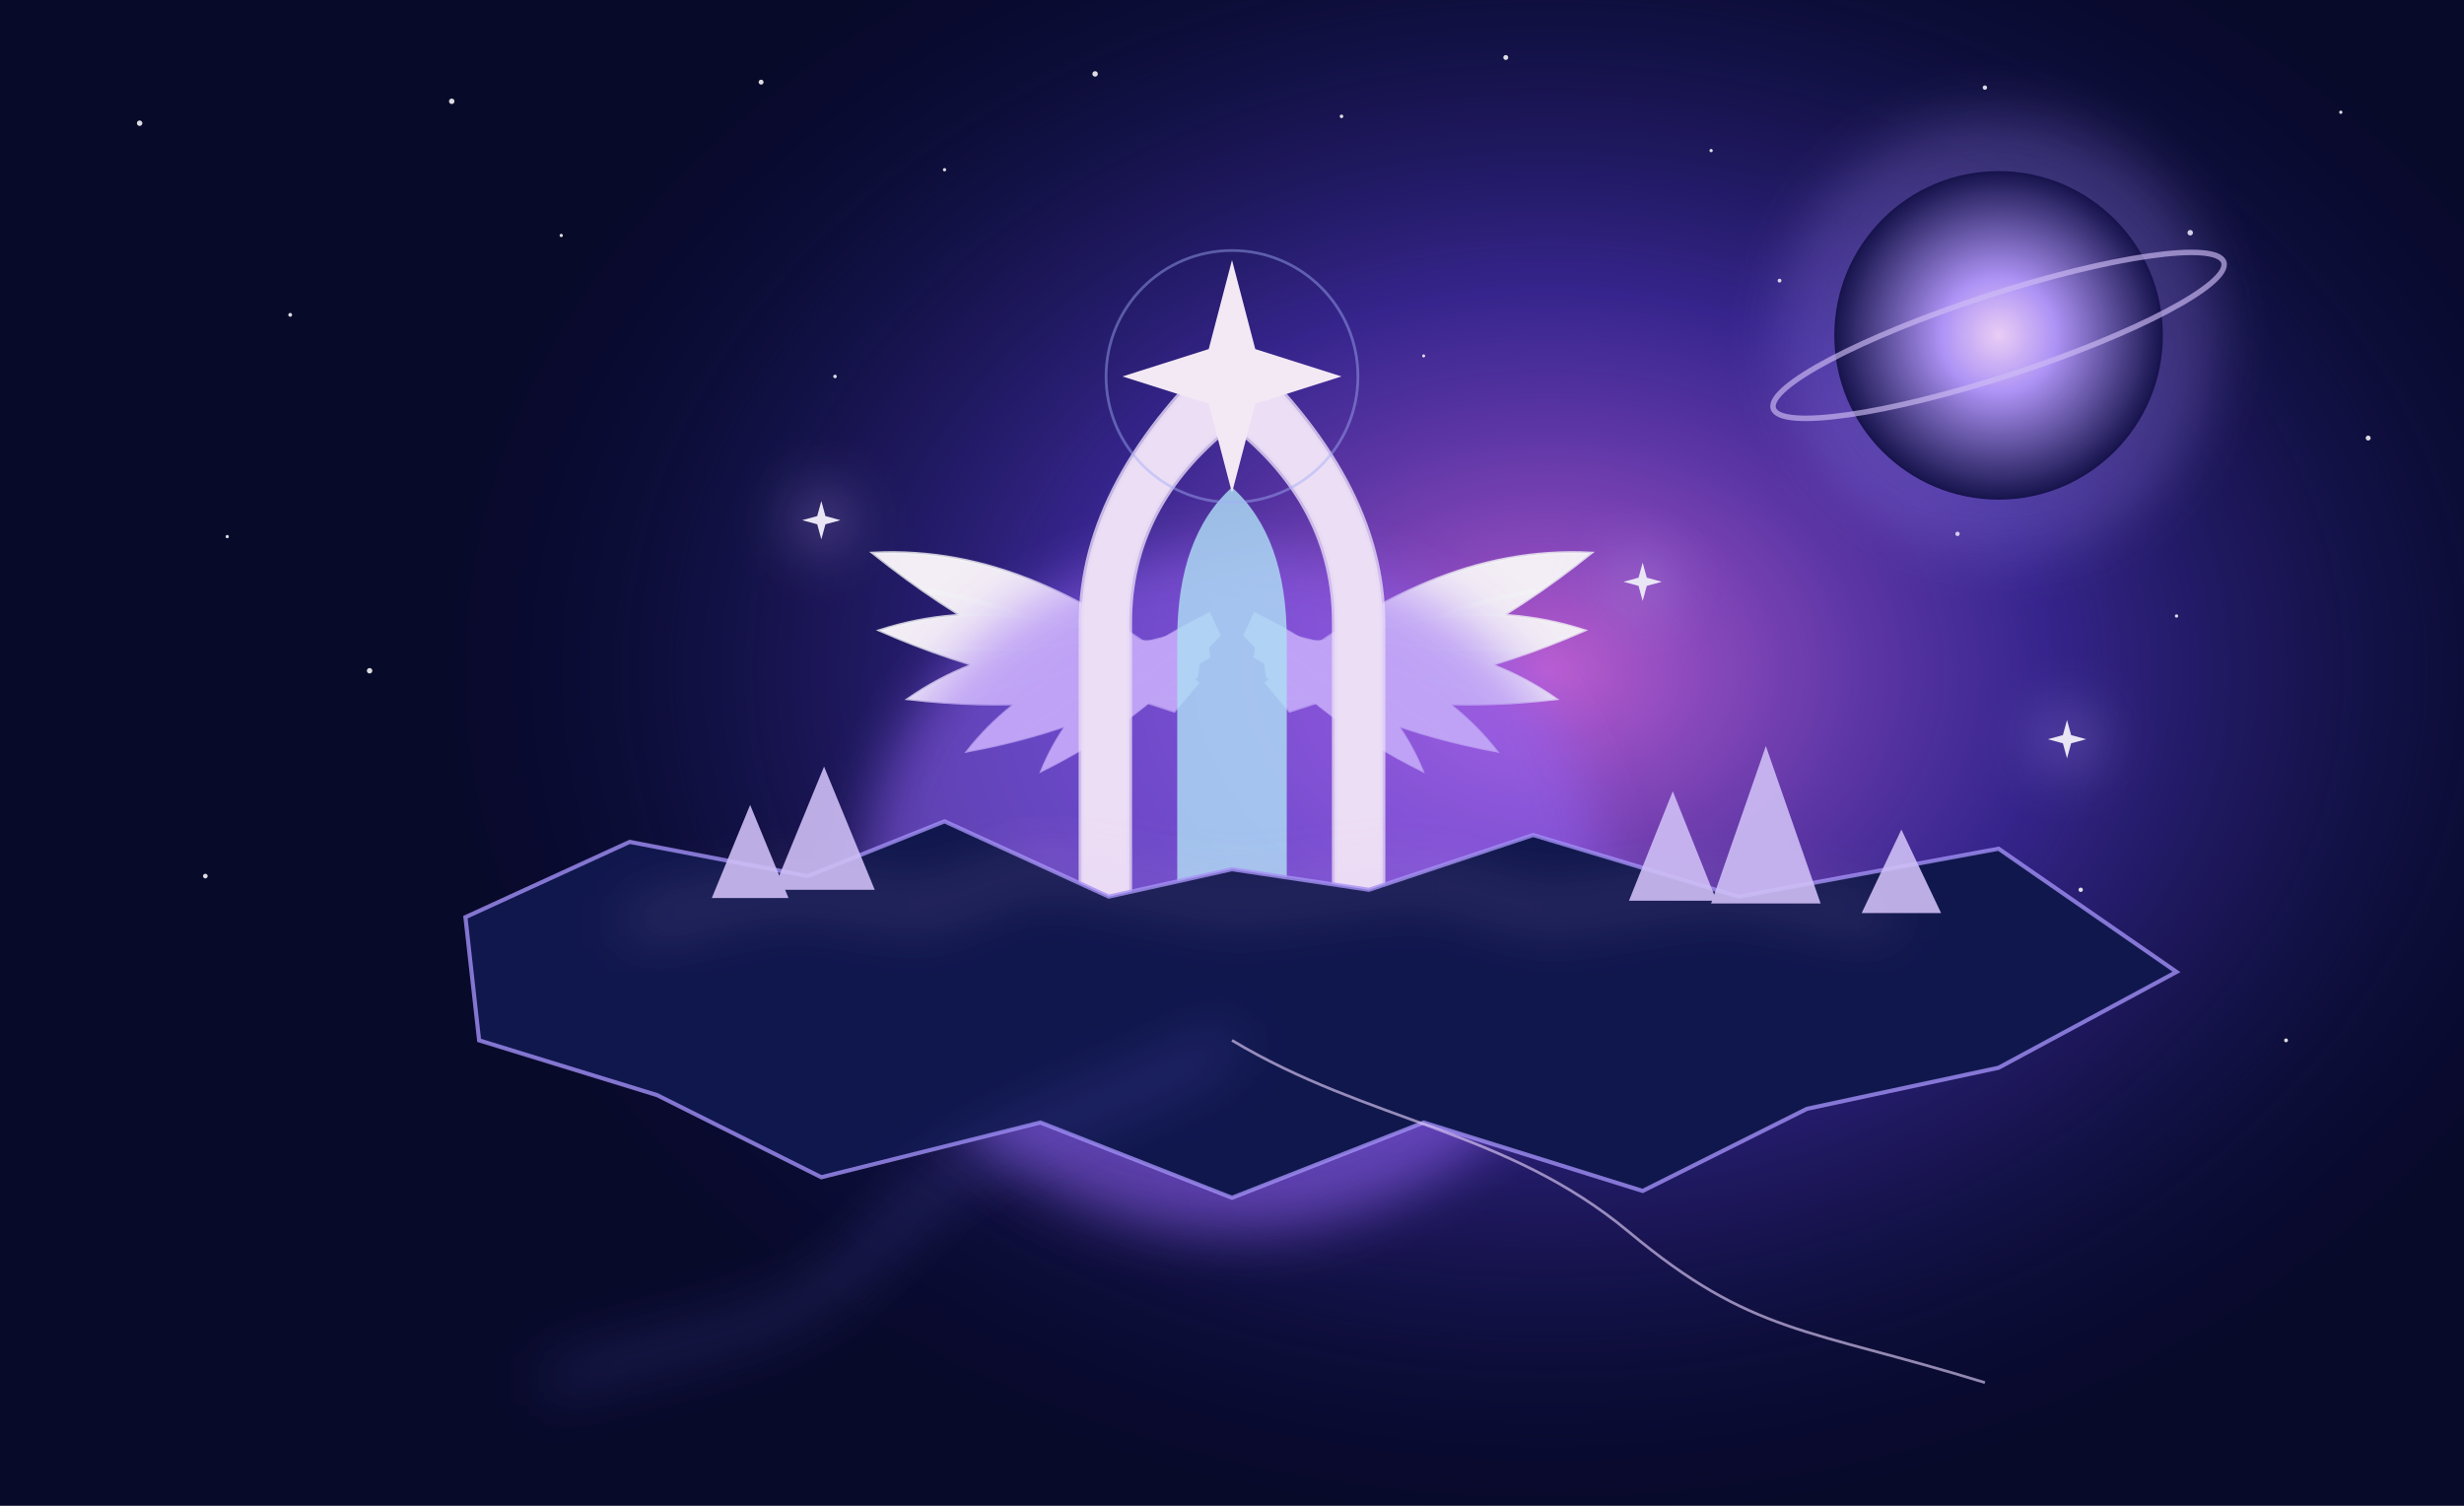
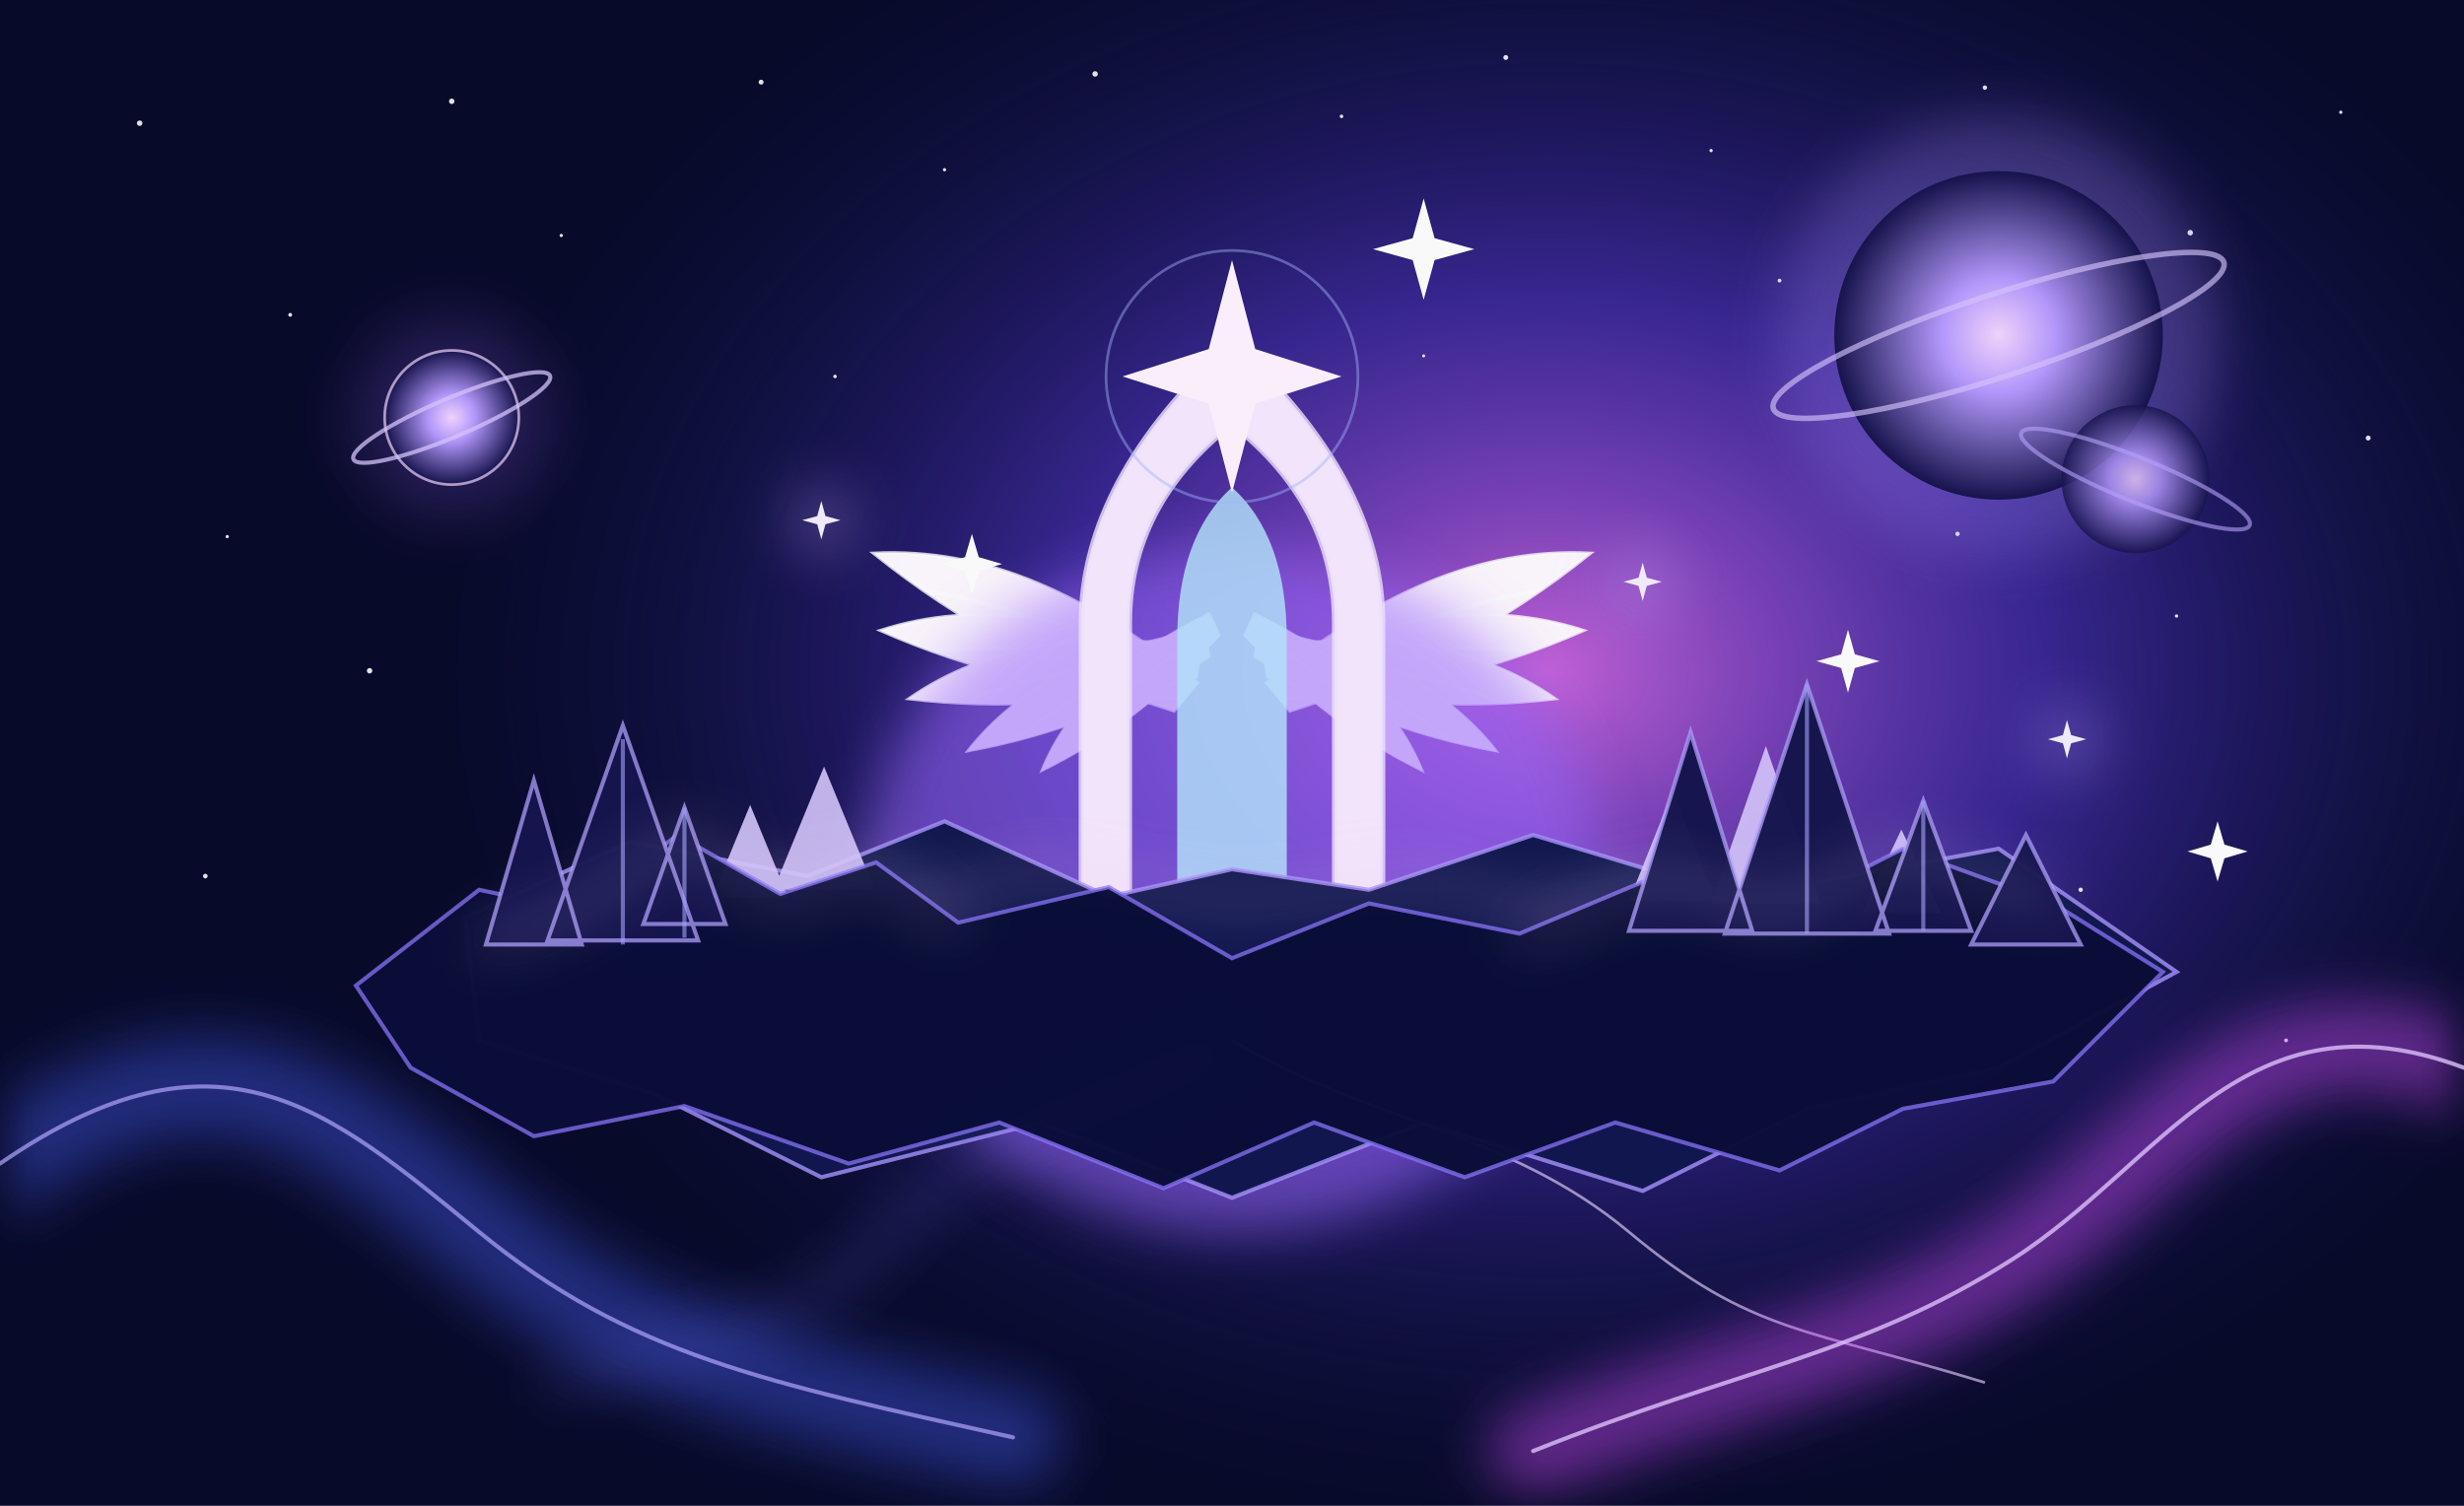
<svg xmlns="http://www.w3.org/2000/svg" width="1800" height="1100" viewBox="0 0 1800 1100" fill="none">
  <defs>
    <linearGradient id="sky" x1="900" y1="0" x2="900" y2="1100">
      <stop stop-color="#080a2a" />
      <stop offset=".5" stop-color="#25116a" />
      <stop offset="1" stop-color="#080b2b" />
    </linearGradient>
    <radialGradient id="nebula">
      <stop stop-color="#ee75ff" stop-opacity=".82" />
      <stop offset=".45" stop-color="#6d46ff" stop-opacity=".48" />
      <stop offset="1" stop-color="#101a65" stop-opacity="0" />
    </radialGradient>
    <radialGradient id="planet">
      <stop stop-color="#f5d7ff" />
      <stop offset=".35" stop-color="#b69aff" />
      <stop offset="1" stop-color="#17144e" />
    </radialGradient>
    <linearGradient id="wing" x1="500" y1="300" x2="900" y2="550">
      <stop stop-color="#fffaff" />
      <stop offset=".3" stop-color="#e6d8ff" />
      <stop offset=".7" stop-color="#a6a8ff" />
      <stop offset="1" stop-color="#7365e8" />
    </linearGradient>
    <linearGradient id="stone" x1="900" y1="280" x2="900" y2="900">
      <stop stop-color="#f8e9ff" />
      <stop offset=".3" stop-color="#b5a0ff" />
      <stop offset="1" stop-color="#10123e" />
    </linearGradient>
    <filter id="glow" x="-80%" y="-80%" width="260%" height="260%">
      <feGaussianBlur stdDeviation="20" />
    </filter>
    <g id="feather">
      <path d="M0 0C-48-76-99-125-168-145C-130-85-85-36-20 12Z" fill="url(#wing)" stroke="#fff" stroke-opacity=".8" stroke-width="2" />
      <path d="M-16 3C-62-57-104-90-143-111" stroke="#fff" stroke-opacity=".7" stroke-width="3" />
    </g>
    <g id="star">
      <path d="M0-14 3-3 14 0 3 3 0 14-3 3-14 0-3-3Z" fill="#fff" />
      <circle r="25" fill="#bfa4ff" fill-opacity=".3" filter="url(#glow)" />
    </g>
  </defs>
  <rect width="1800" height="1100" fill="url(#sky)" />
  <ellipse cx="1130" cy="490" rx="800" ry="620" fill="url(#nebula)" />
  <g fill="#fff" opacity=".9">
    <circle cx="102" cy="90" r="2" />
    <circle cx="212" cy="230" r="1.4" />
    <circle cx="330" cy="74" r="2" />
    <circle cx="410" cy="172" r="1.2" />
    <circle cx="556" cy="60" r="1.8" />
    <circle cx="690" cy="124" r="1.2" />
    <circle cx="800" cy="54" r="2" />
    <circle cx="980" cy="85" r="1.3" />
    <circle cx="1100" cy="42" r="1.8" />
    <circle cx="1250" cy="110" r="1.2" />
    <circle cx="1450" cy="64" r="1.6" />
    <circle cx="1600" cy="170" r="2" />
    <circle cx="1710" cy="82" r="1.2" />
    <circle cx="166" cy="392" r="1.2" />
    <circle cx="270" cy="490" r="2" />
    <circle cx="1430" cy="390" r="1.6" />
    <circle cx="1590" cy="450" r="1.2" />
    <circle cx="1730" cy="320" r="1.8" />
    <circle cx="1300" cy="205" r="1.4" />
    <circle cx="1040" cy="260" r="1.1" />
    <circle cx="610" cy="275" r="1.3" />
    <circle cx="150" cy="640" r="1.7" />
    <circle cx="370" cy="720" r="1.2" />
    <circle cx="1520" cy="650" r="1.6" />
    <circle cx="1670" cy="760" r="1.4" />
  </g>
  <circle cx="1460" cy="245" r="160" fill="#a98aff" fill-opacity=".28" filter="url(#glow)" />
  <circle cx="1460" cy="245" r="120" fill="url(#planet)" />
  <ellipse cx="1460" cy="245" rx="173" ry="30" transform="rotate(-18 1460 245)" stroke="#d9c6ff" stroke-opacity=".65" stroke-width="4" />
  <g transform="translate(900 500)">
    <g transform="rotate(-26 0 0)">
      <use href="#feather" transform="translate(-22 -12) rotate(7) scale(1.15)" />
      <use href="#feather" transform="translate(-18 -22) rotate(-8) scale(1.05)" />
      <use href="#feather" transform="translate(-8 -35) rotate(-25) scale(.98)" />
      <use href="#feather" transform="translate(0 -45) rotate(-42) scale(.88)" />
      <use href="#feather" transform="translate(8 -54) rotate(-58) scale(.76)" />
    </g>
    <g transform="scale(-1 1)">
      <g transform="rotate(-26 0 0)">
        <use href="#feather" transform="translate(-22 -12) rotate(7) scale(1.15)" />
        <use href="#feather" transform="translate(-18 -22) rotate(-8) scale(1.05)" />
        <use href="#feather" transform="translate(-8 -35) rotate(-25) scale(.98)" />
        <use href="#feather" transform="translate(0 -45) rotate(-42) scale(.88)" />
        <use href="#feather" transform="translate(8 -54) rotate(-58) scale(.76)" />
      </g>
    </g>
  </g>
  <ellipse cx="900" cy="650" rx="270" ry="250" fill="#9a67ff" fill-opacity=".55" filter="url(#glow)" />
  <path d="M790 713V455Q790 350 900 250Q1010 350 1010 455V713H975V455Q975 369 900 310Q825 369 825 455V713Z" fill="url(#stone)" stroke="#f2e5ff" stroke-opacity=".8" stroke-width="4" />
  <path d="M860 713V467Q860 392 900 356Q940 392 940 467V713Z" fill="#b5e7ff" fill-opacity=".82" />
  <path d="M900 190 917 255 980 275 917 295 900 360 883 295 820 275 883 255Z" fill="#fff4ff" />
  <circle cx="900" cy="275" r="92" stroke="#a8b7ff" stroke-opacity=".45" stroke-width="2" />
  <path d="M900 280V800" stroke="#e8dcff" stroke-width="8" stroke-opacity=".7" filter="url(#glow)" />
  <path d="M340 670 460 615 590 640 690 600 810 655 900 635 1000 650 1120 610 1270 655 1460 620 1590 710 1460 780 1320 810 1200 870 1040 820 900 875 760 820 600 860 480 800 350 760Z" fill="#11184f" stroke="#a996ff" stroke-opacity=".8" stroke-width="3" />
  <path d="M460 675 575 649 675 664 760 632 900 659 1040 642 1130 666 1260 646 1380 670" stroke="#f5caff" stroke-opacity=".7" stroke-width="5" filter="url(#glow)" />
  <g fill="#d8c8ff" opacity=".9">
    <path d="M520 656 548 588 576 656Z" />
    <path d="M565 650 602 560 639 650Z" />
    <path d="M1190 658 1222 578 1254 658Z" />
    <path d="M1250 660 1290 545 1330 660Z" />
    <path d="M1360 667 1389 606 1418 667Z" />
  </g>
  <path d="M900 760C820 810 720 820 650 900S520 970 400 1010" stroke="#7c71ff" stroke-opacity=".6" stroke-width="8" filter="url(#glow)" />
  <path d="M900 760C1000 820 1100 825 1190 900S1320 970 1450 1010" stroke="#e8d6ff" stroke-opacity=".65" stroke-width="2" />
  <use href="#star" x="600" y="380" />
  <use href="#star" x="1200" y="425" />
  <use href="#star" x="1510" y="540" />
-   <rect width="1800" height="1100" fill="#080a2a" opacity=".05" />
+   <g opacity=".98">
+     <path d="M260 720 350 650 420 665 495 610 570 653 640 630 700 674 810 648 900 700 1000 660 1110 682 1210 640 1300 666 1390 620 1500 660 1580 710 1500 790 1390 810 1300 855 1180 820 1070 860 960 820 850 868 730 820 620 850 500 808 390 830 300 780Z" fill="#090d37" stroke="#8d78ff" stroke-opacity=".75" stroke-width="3" />
+     <path d="M355 690 390 570 425 690ZM400 687 455 530 510 687ZM470 675 500 590 530 675ZM1190 680 1235 535 1280 680ZM1260 682 1320 500 1380 682ZM1370 680 1405 585 1440 680ZM1440 690 1480 610 1520 690Z" fill="#15144e" stroke="#b3a3ff" stroke-opacity=".75" stroke-width="3" />
+     <path d="M455 540V690M500 590V685M1320 500V682M1405 585V680" stroke="#a9a7ff" stroke-opacity=".6" stroke-width="3" />
+     <path d="M350 690 420 665 495 610 570 653 640 630 700 674M1110 682 1210 640 1300 666 1390 620 1500 660" stroke="#e7d4ff" stroke-opacity=".75" stroke-width="5" filter="url(#glow)" />
+   </g>
+   <g fill="none" stroke-linecap="round">
+     <path d="M0 850C160 740 240 810 350 900S560 1010 740 1050" stroke="#4b65ff" stroke-opacity=".4" stroke-width="72" filter="url(#glow)" />
+     <path d="M0 850C160 740 240 810 350 900S560 1010 740 1050" stroke="#b1a5ff" stroke-opacity=".72" stroke-width="3" />
+     <path d="M1800 780C1640 720 1580 850 1470 920S1270 1000 1120 1060" stroke="#d450ff" stroke-opacity=".45" stroke-width="65" filter="url(#glow)" />
+     <path d="M1800 780C1640 720 1580 850 1470 920S1270 1000 1120 1060" stroke="#e2c5ff" stroke-opacity=".8" stroke-width="3" />
+   </g>
+   <g>
+     <circle cx="330" cy="305" r="72" fill="#a16bff" fill-opacity=".2" filter="url(#glow)" />
+     <circle cx="330" cy="305" r="49" fill="url(#planet)" stroke="#f1d8ff" stroke-opacity=".7" stroke-width="2" />
+     <ellipse cx="330" cy="305" rx="78" ry="14" transform="rotate(-23 330 305)" stroke="#d9c6ff" stroke-opacity=".75" stroke-width="3" />
+     <circle cx="1560" cy="350" r="54" fill="url(#planet)" fill-opacity=".8" />
+     <ellipse cx="1560" cy="350" rx="90" ry="16" transform="rotate(22 1560 350)" stroke="#b9a5ff" stroke-opacity=".6" stroke-width="3" />
+   </g>
+   <g fill="#fff">
+     <path d="M1040 145 1048 174 1077 182 1048 190 1040 219 1032 190 1003 182 1032 174Z" />
+     <path d="M1350 460 1355 478 1373 483 1355 488 1350 506 1345 488 1327 483 1345 478Z" />
+     <path d="M710 390 715 407 732 412 715 417 710 434 705 417 688 412 705 407Z" />
+     <path d="M1620 600 1625 617 1642 622 1625 627 1620 644 1615 627 1598 622 1615 617Z" />
+   </g>
+   <rect width="1800" height="1100" fill="#080a2a" opacity=".025" />
</svg>
